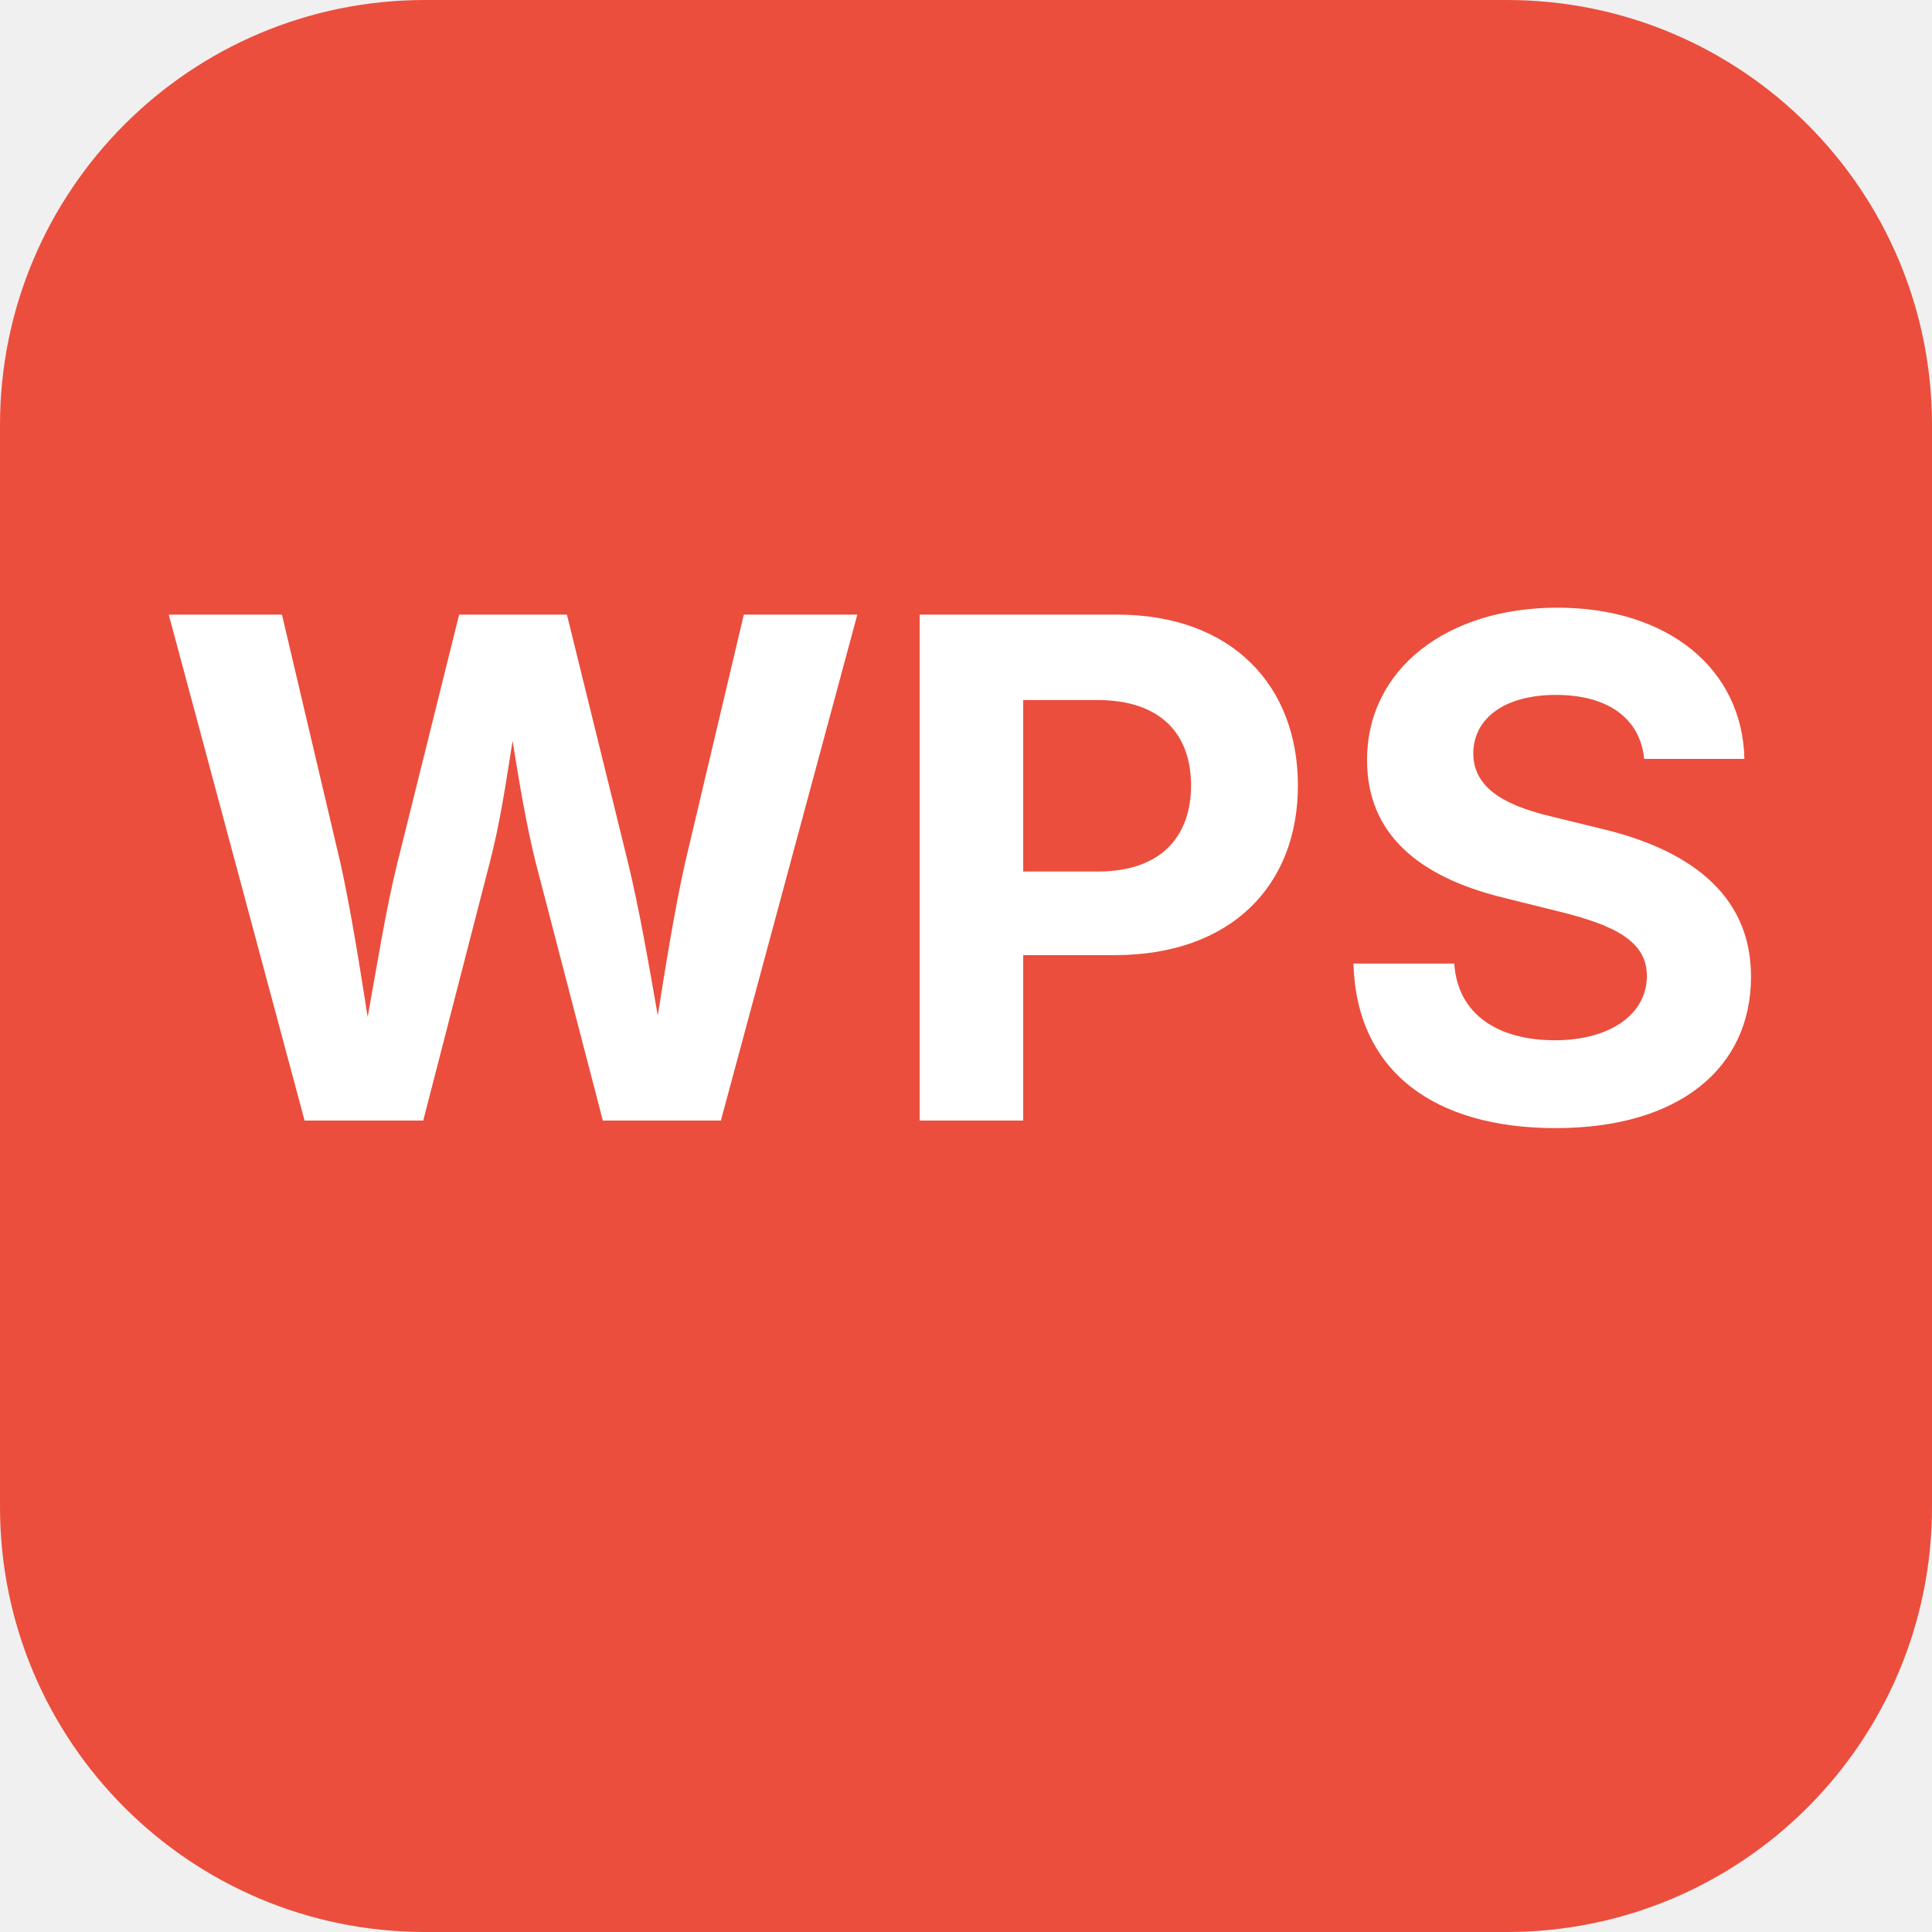
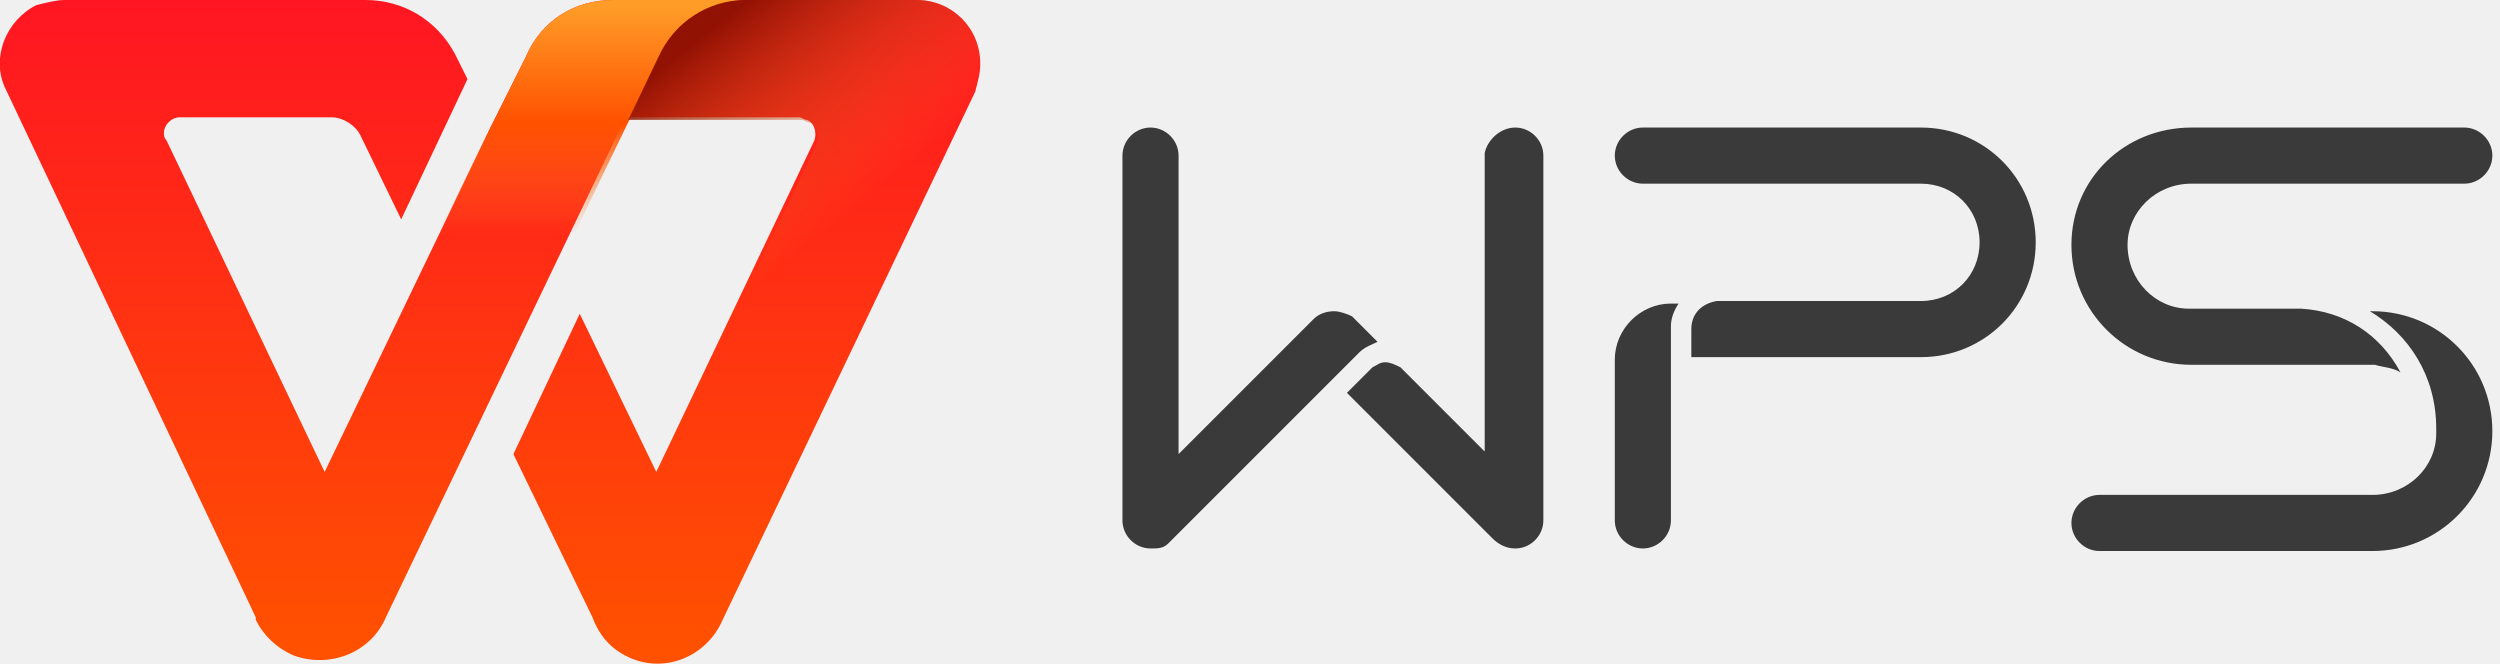
- <svg xmlns="http://www.w3.org/2000/svg" width="256" height="256" viewBox="0 0 100 100" role="img" aria-label="WPS">
-   <rect width="100" height="100" rx="22" fill="#EB4E3D" />
-   <text x="50" y="58" text-anchor="middle" font-family="system-ui,-apple-system,sans-serif" font-size="36" font-weight="700" fill="#FFFFFF">WPS</text>
+ <svg xmlns="http://www.w3.org/2000/svg" enable-background="new 0 0 98 26" version="1.1" viewBox="0 0 98 26" xml:space="preserve">
+   <style type="text/css">
+         .st0{fill-rule:evenodd;clip-rule:evenodd;fill:#3A3A3A;}
+         .st1{fill-rule:evenodd;clip-rule:evenodd;fill:url(#e);}
+         .st2{fill-rule:evenodd;clip-rule:evenodd;fill:url(#d);}
+         .st3{fill-rule:evenodd;clip-rule:evenodd;fill:url(#f);}
+ </style>
+   <g transform="translate(-83 -19)">
+     <g transform="translate(127,24)">
+       <path class="st0" d="m15.4 0c0.6 0 1.1 0.5 1.1 1.1v14.3c0 0.6-0.5 1.1-1.1 1.1-0.4 0-0.7-0.2-0.9-0.4l-5.7-5.7 1-1c0.2-0.1 0.3-0.2 0.5-0.2s0.4 0.1 0.6 0.2l3.3 3.3v-11.7c0.1-0.5 0.6-1 1.2-1zm-14.3 0c0.6 0 1.1 0.5 1.1 1.1v11.7l5.3-5.3c0.2-0.2 0.5-0.3 0.8-0.3 0.2 0 0.5 0.1 0.7 0.2l1 1c-0.2 0.1-0.5 0.2-0.7 0.4l-7.5 7.5c-0.2 0.2-0.4 0.2-0.7 0.2-0.6 0-1.1-0.5-1.1-1.1v-14.3c0-0.6 0.5-1.1 1.1-1.1zm20.7 6.9c-0.2 0.3-0.3 0.6-0.3 0.9v7.6c0 0.6-0.5 1.1-1.1 1.1s-1.1-0.5-1.1-1.1v-6.3c0-1.2 1-2.2 2.2-2.2h0.3zm27.1 0.3h0.1c2.6 0 4.7 2.1 4.7 4.7s-2.1 4.7-4.7 4.7h-10.7c-0.6 0-1.1-0.5-1.1-1.1s0.5-1.1 1.1-1.1h10.7c1.4 0 2.5-1.1 2.5-2.4v-0.2c0-2.1-1.1-3.7-2.6-4.6zm3.7-7.2c0.6 0 1.1 0.5 1.1 1.1s-0.5 1.1-1.1 1.1h-10.7c-1.4 0-2.5 1.1-2.5 2.4 0 1.4 1.1 2.5 2.4 2.5h4.4c1.7 0.1 3.1 1 3.9 2.5-0.3-0.2-0.7-0.2-1-0.3h-7.2c-2.6 0-4.7-2.1-4.7-4.7s2.1-4.6 4.7-4.6h10.7zm-21.3 0c2.5 0 4.5 2 4.5 4.5s-2 4.5-4.5 4.5h-9v-1.1c0-0.6 0.4-1 1-1.1h8c1.3 0 2.3-1 2.3-2.3s-1-2.3-2.3-2.3h-10.9c-0.6 0-1.1-0.5-1.1-1.1s0.5-1.1 1.1-1.1h10.9z" />
+     </g>
+     <g transform="translate(83.026 19)">
+       <linearGradient id="e" x1="-1119.6" x2="-1119.6" y1="590.42" y2="591.41" gradientTransform="matrix(38.43 0 0 -25.945 43045 15344)" gradientUnits="userSpaceOnUse">
+         <stop stop-color="#FF5100" offset="0" />
+         <stop stop-color="#FF1522" offset="1" />
+       </linearGradient>
+       <path class="st1" d="m23.2 24.2-3.1-6.4 2.6-5.5 3 6.2 6.2-13c0.1-0.3 0-0.7-0.3-0.8-0.1 0-0.2-0.1-0.3-0.1h-6.8l-9.4 19.6c-0.6 1.4-2.2 2-3.6 1.5-0.7-0.3-1.2-0.8-1.5-1.4v-0.1l-9.8-20.7c-0.6-1.2 0-2.7 1.2-3.3 0.4-0.1 0.8-0.2 1.1-0.2h11.8c1.5 0 2.8 0.8 3.5 2.1l0.5 1-2.6 5.5-1.6-3.3c-0.2-0.4-0.7-0.7-1.1-0.7h-6c-0.3 0-0.6 0.3-0.6 0.6 0 0.1 0 0.2 0.1 0.3l6.2 13 6.5-13.5 1.4-2.8c0.6-1.4 1.9-2.2 3.4-2.2h11.9c1.4 0 2.5 1.1 2.5 2.5 0 0.4-0.1 0.7-0.2 1.1l-9.9 20.7c-0.6 1.4-2.2 2.1-3.6 1.5-0.7-0.3-1.2-0.8-1.5-1.6z" />
+       <linearGradient id="d" x1="-1062.5" x2="-1062.5" y1="562.25" y2="563.02" gradientTransform="matrix(13.208 0 0 -11.502 14056 6476.2)" gradientUnits="userSpaceOnUse">
+         <stop stop-color="#FD7821" stop-opacity="0" offset="0" />
+         <stop stop-color="#FF5100" offset=".489" />
+         <stop stop-color="#FF9B27" offset="1" />
+       </linearGradient>
+       <path class="st2" d="m21.3 11.5h-5.3l0.5-1 2.7-5.5 1.4-2.8c0.6-1.4 1.9-2.2 3.4-2.2h5.3-0.2c-1.4 0.1-2.7 0.9-3.2 2.1l-4.3 8.9-0.3 0.5z" />
+       <linearGradient id="f" x1="-1066" x2="-1066.5" y1="562.63" y2="563.16" gradientTransform="matrix(13.805 0 0 -11.545 14751 6502.7)" gradientUnits="userSpaceOnUse">
+         <stop stop-color="#FD7821" stop-opacity="0" offset="0" />
+         <stop stop-color="#881000" stop-opacity=".924" offset="1" />
+       </linearGradient>
+       <path class="st3" d="m35.9 0c1.4 0 2.5 1.1 2.5 2.5 0 0.4-0.1 0.7-0.2 1.1l-3.8 8-5-0.5 2.6-5.5c0.1-0.3 0-0.7-0.3-0.8-0.1 0-0.2-0.1-0.3-0.1h-6.8l1.2-2.5c0.6-1.3 1.9-2.2 3.4-2.2h6.7z" />
+     </g>
+   </g>
</svg>
